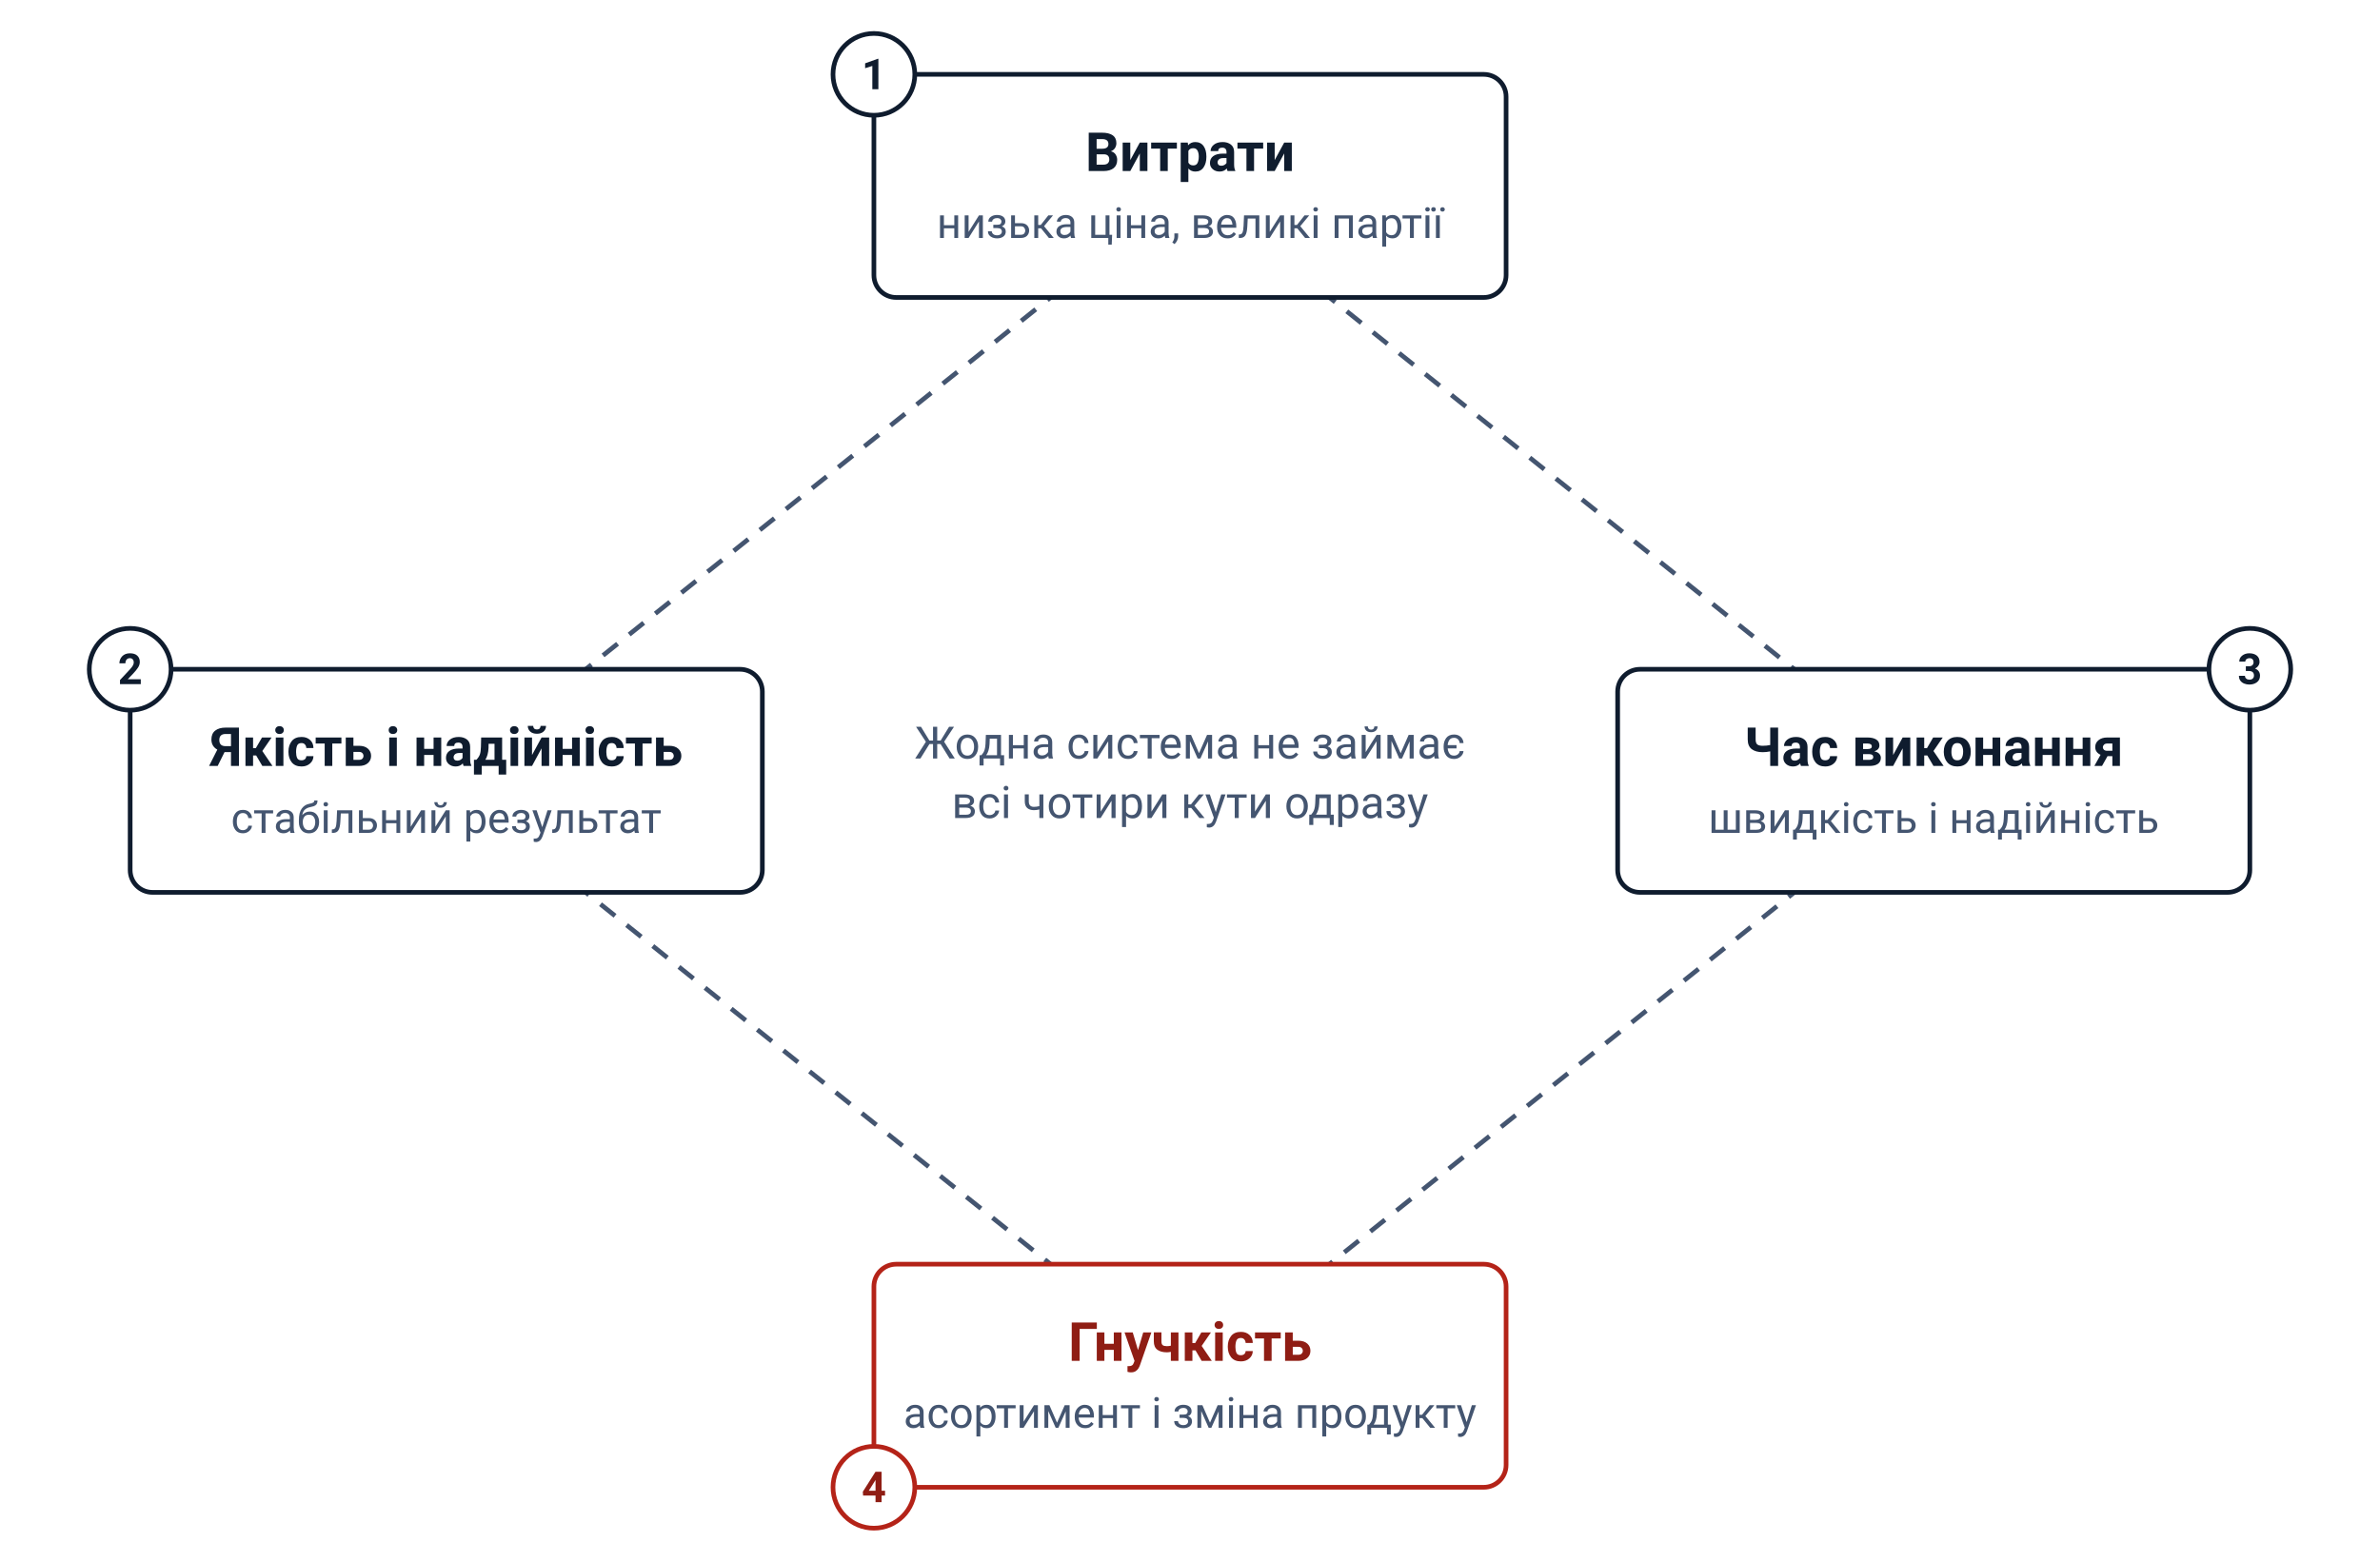
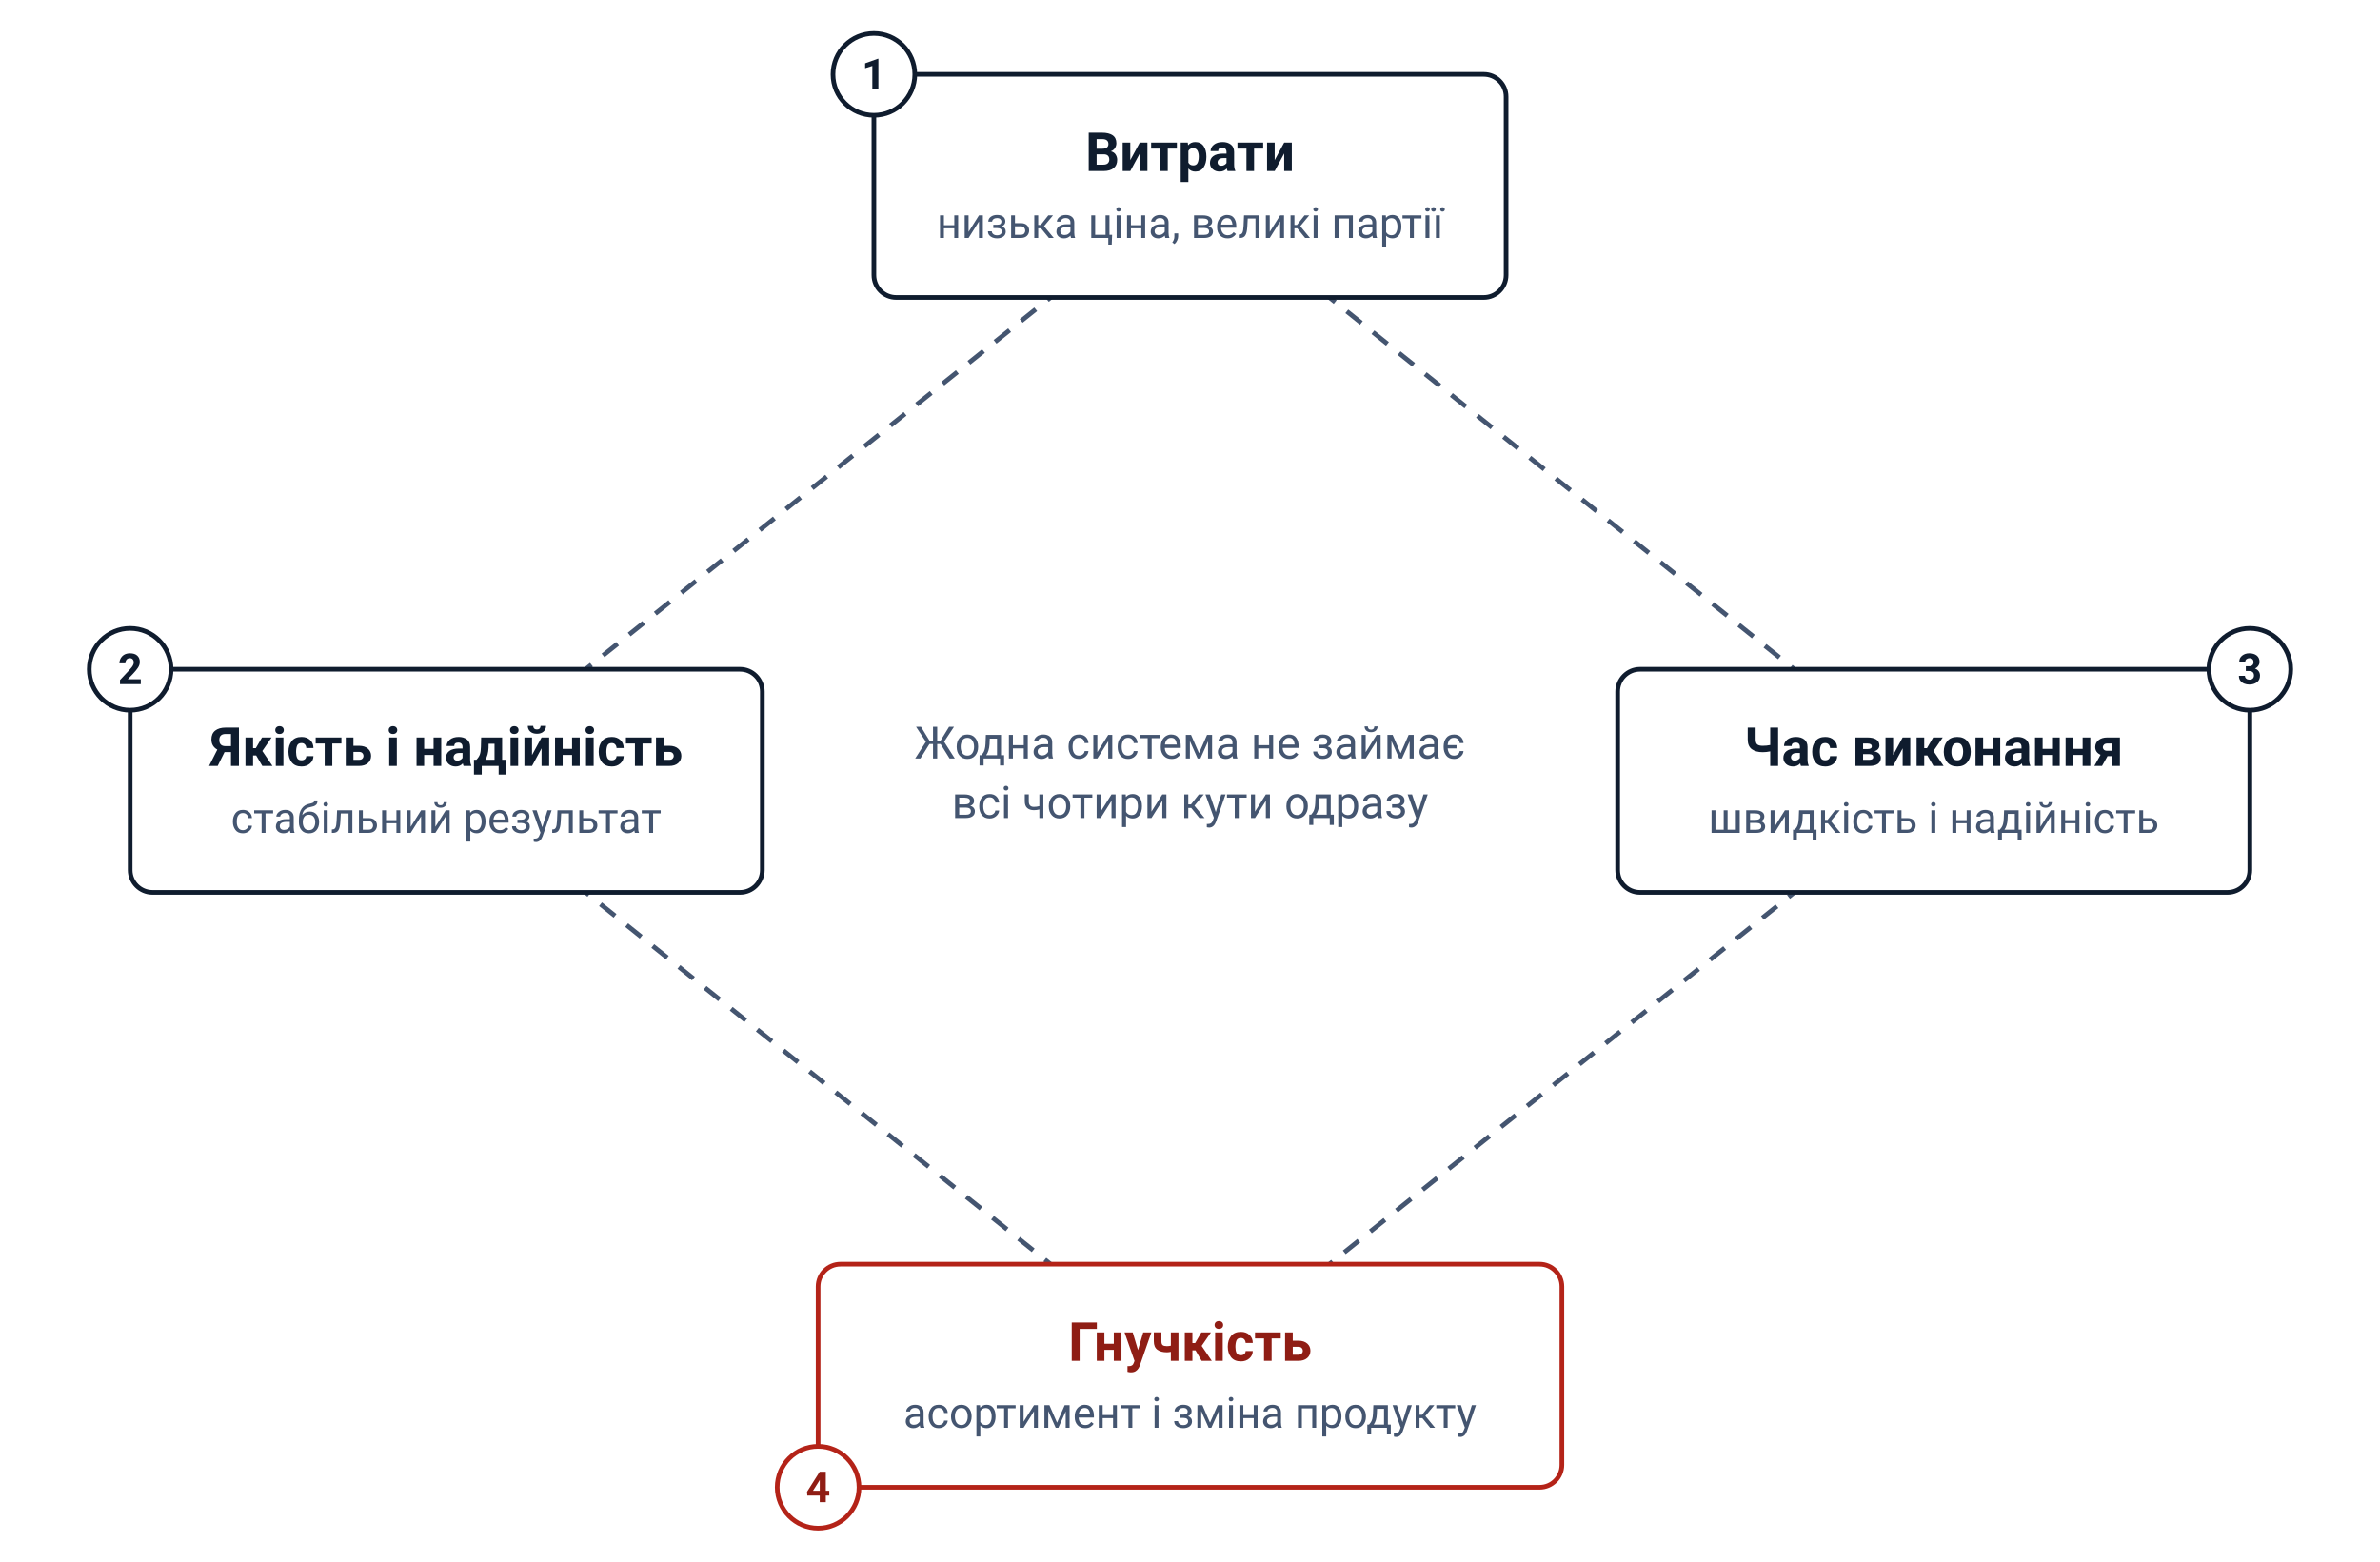
<svg xmlns="http://www.w3.org/2000/svg" id="fig-t02-3" class="scheme" viewBox="0 0 640 420" role="img" aria-labelledby="fig-t02-3-title fig-t02-3-desc" font-family="system-ui, -apple-system, 'Segoe UI', Roboto, 'Helvetica Neue', Arial, sans-serif">
  <style>
    #fig-t02-3 .box { fill: var(--surface, #ffffff); stroke: var(--ink, #0f1c2e); stroke-width: 1.25; }
    #fig-t02-3 .box-owner { fill: var(--surface-tint, #eef4fa); }
    #fig-t02-3 .t { fill: var(--ink, #0f1c2e); font-size: 14.5px; font-weight: 650; }
    #fig-t02-3 .s { fill: var(--ink-2, #445570); font-size: 11.5px; }
    #fig-t02-3 .lbl { fill: var(--ink-2, #445570); font-size: 12px; }
    #fig-t02-3 .diag { stroke: var(--ink-2, #445570); stroke-width: 1.25; stroke-dasharray: 5 4; fill: none; }
    #fig-t02-3 .refc { fill: var(--surface, #ffffff); stroke: var(--ink, #0f1c2e); stroke-width: 1.25; }
    #fig-t02-3 .refn { fill: var(--ink, #0f1c2e); font-size: 11.5px; font-weight: 700; text-anchor: middle; }
    #fig-t02-3 .exam { stroke: var(--err, #b42318); }
    #fig-t02-3 .exam-t { fill: var(--err-ink, #8f1d14); font-size: 14.5px; font-weight: 650; }
    #fig-t02-3 .refc.exam { stroke: var(--err, #b42318); }
    #fig-t02-3 .refn.exam-n { fill: var(--err-ink, #8f1d14); }
  </style>
  <path class="diag" d="M320 50 L520 210" />
  <path class="diag" d="M520 210 L320 370" />
  <path class="diag" d="M320 370 L120 210" />
  <path class="diag" d="M120 210 L320 50" />
  <text class="lbl" x="320" y="204" text-anchor="middle">Жодна система не займає</text>
  <text class="lbl" x="320" y="220" text-anchor="middle">всі чотири кути одразу</text>
  <rect class="box" x="235" y="20" width="170" height="60" rx="6" />
  <text class="t" x="320" y="46" text-anchor="middle">Витрати</text>
  <text class="s" x="320" y="64" text-anchor="middle">низька ціна, великі партії</text>
  <rect class="box" x="435" y="180" width="170" height="60" rx="6" />
  <text class="t" x="520" y="206" text-anchor="middle">Час виконання</text>
  <text class="s" x="520" y="224" text-anchor="middle">швидкість і надійність</text>
-   <rect class="box exam" x="235" y="340" width="170" height="60" rx="6" />
+   <rect class="box exam" x="220" y="340" width="200" height="60" rx="6" />
  <text class="exam-t" x="320" y="366" text-anchor="middle">Гнучкість</text>
  <text class="s" x="320" y="384" text-anchor="middle">асортимент і зміна продукту</text>
  <rect class="box" x="35" y="180" width="170" height="60" rx="6" />
  <text class="t" x="120" y="206" text-anchor="middle">Якість і надійність</text>
  <text class="s" x="120" y="224" text-anchor="middle">стабільний результат</text>
  <circle class="refc" cx="235" cy="20" r="11" />
  <text class="refn" x="235" y="24">1</text>
  <circle class="refc" cx="35" cy="180" r="11" />
  <text class="refn" x="35" y="184">2</text>
  <circle class="refc" cx="605" cy="180" r="11" />
  <text class="refn" x="605" y="184">3</text>
-   <circle class="refc exam" cx="235" cy="400" r="11" />
-   <text class="refn exam-n" x="235" y="404">4</text>
+   <circle class="refc exam" cx="220" cy="400" r="11" />
+   <text class="refn exam-n" x="220" y="404">4</text>
</svg>
